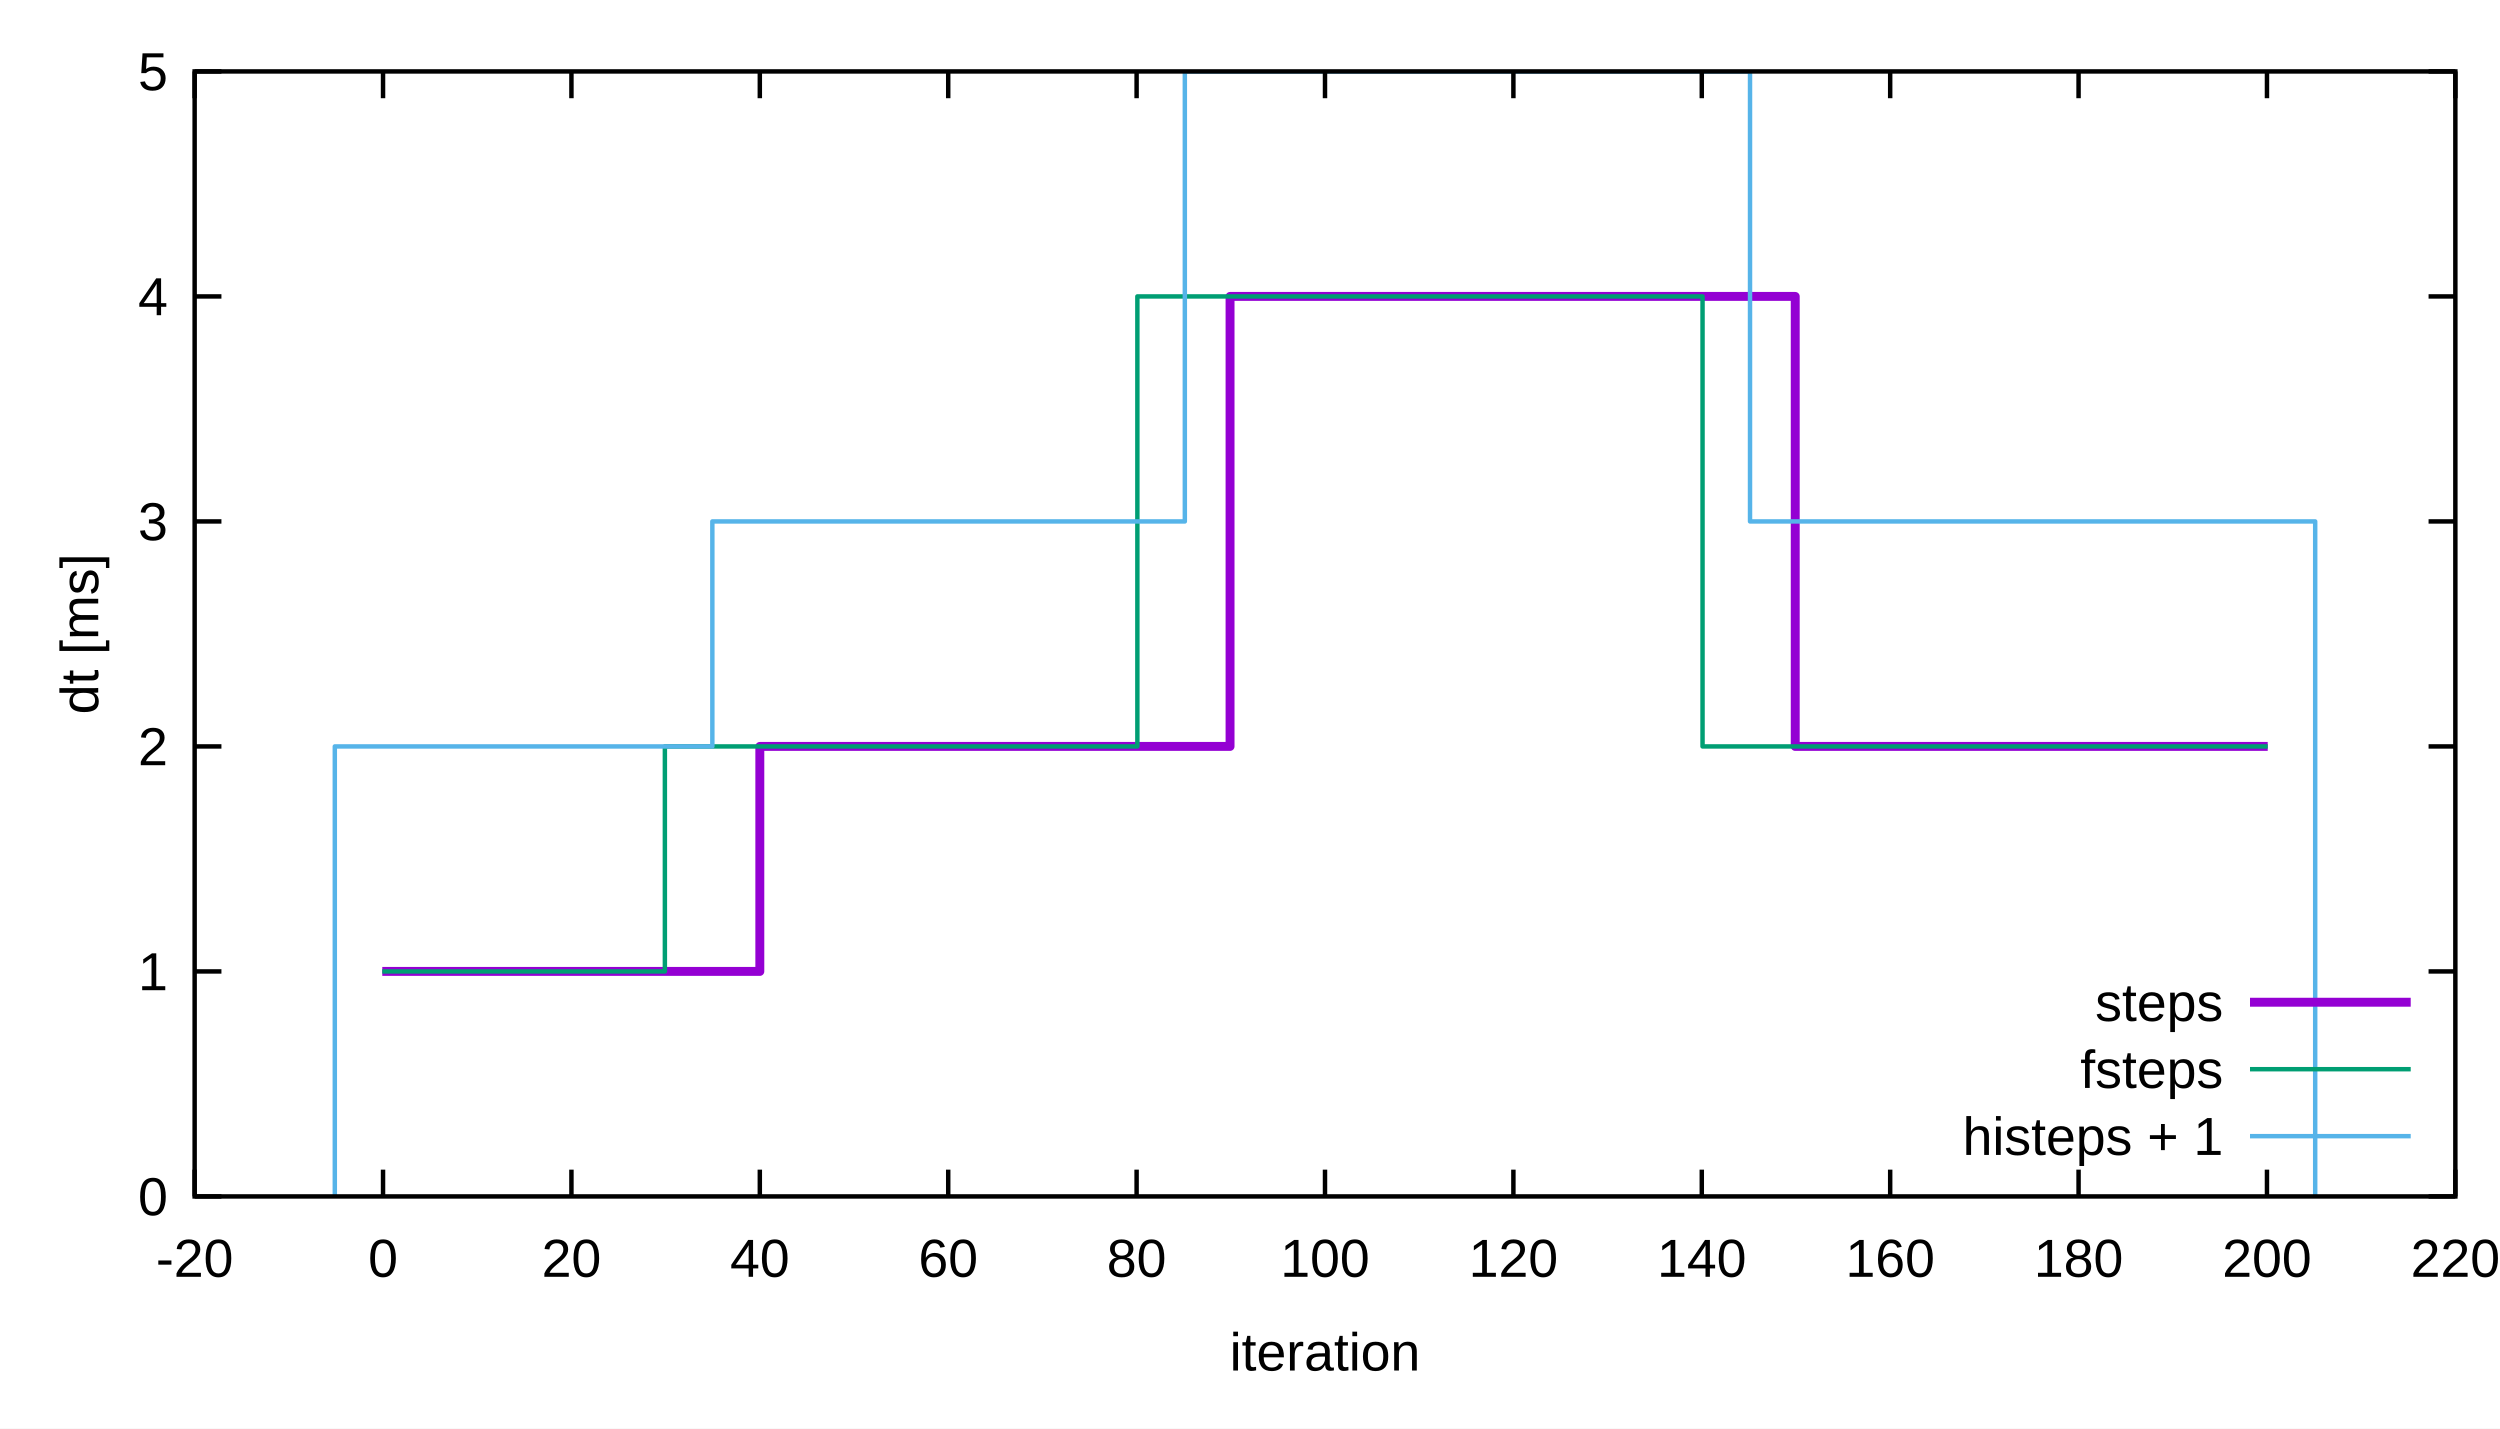
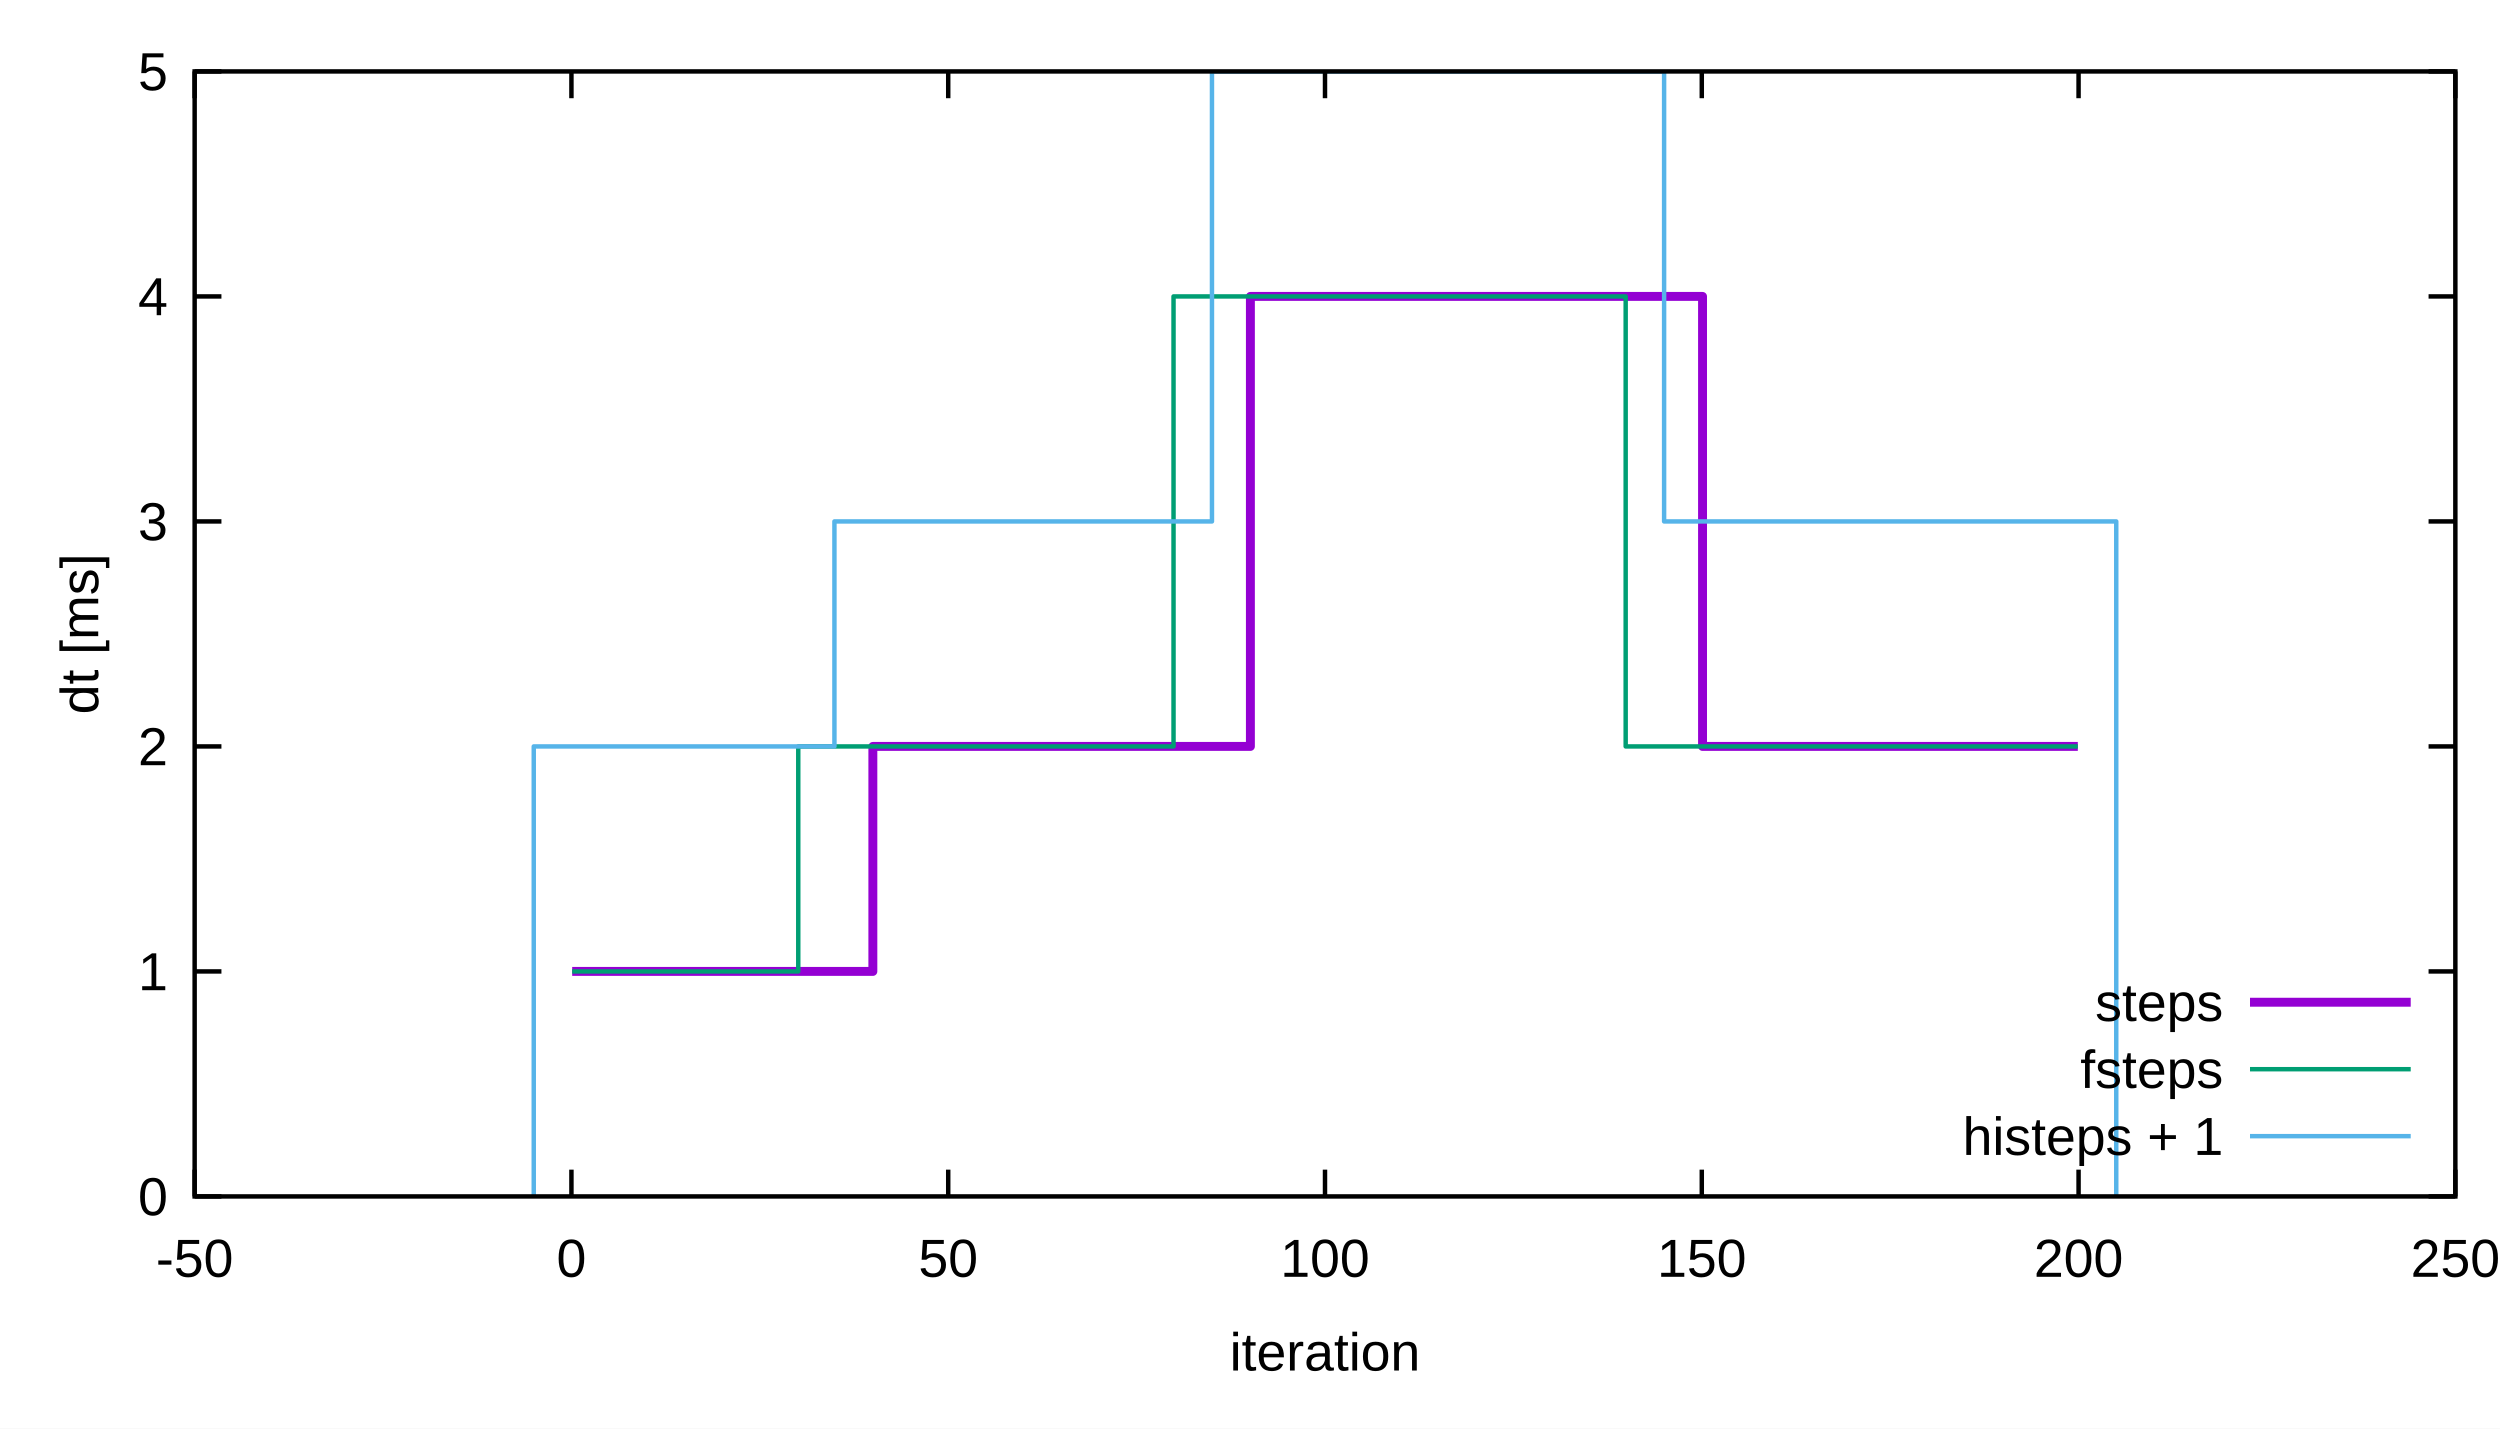
<svg xmlns="http://www.w3.org/2000/svg" width="560" height="320" viewBox="0 0 560 320" font-family="Arial,Helvetica,sans-serif" font-size="12">
  <rect x="0" y="0" width="560" height="320" fill="white" stroke="none" stroke-width="0" />
-   <g class="fs-axes" data-area="43.6 550 16 268" data-x="-2e1 2.2e2" data-y="0 5e0" data-log="0 0" data-grid="0" data-font-size="12">
+   <g class="fs-axes" data-area="43.6 550 16 268" data-x="-5e1 2.5e2" data-y="0 5e0" data-log="0 0" data-grid="0" data-font-size="12">
    <g class="fs-grid" display="none">
      <polyline fill="none" stroke="#a0a0a0" stroke-width="0.5" stroke-dasharray="2,3" points="43.6,268 43.6,16" />
-       <polyline fill="none" stroke="#a0a0a0" stroke-width="0.5" stroke-dasharray="2,3" points="85.8,268 85.8,16" />
      <polyline fill="none" stroke="#a0a0a0" stroke-width="0.5" stroke-dasharray="2,3" points="128,268 128,16" />
-       <polyline fill="none" stroke="#a0a0a0" stroke-width="0.5" stroke-dasharray="2,3" points="170.2,268 170.2,16" />
      <polyline fill="none" stroke="#a0a0a0" stroke-width="0.5" stroke-dasharray="2,3" points="212.4,268 212.4,16" />
-       <polyline fill="none" stroke="#a0a0a0" stroke-width="0.5" stroke-dasharray="2,3" points="254.6,268 254.6,16" />
      <polyline fill="none" stroke="#a0a0a0" stroke-width="0.5" stroke-dasharray="2,3" points="296.8,268 296.8,16" />
-       <polyline fill="none" stroke="#a0a0a0" stroke-width="0.5" stroke-dasharray="2,3" points="339,268 339,16" />
      <polyline fill="none" stroke="#a0a0a0" stroke-width="0.5" stroke-dasharray="2,3" points="381.2,268 381.2,16" />
-       <polyline fill="none" stroke="#a0a0a0" stroke-width="0.5" stroke-dasharray="2,3" points="423.4,268 423.4,16" />
      <polyline fill="none" stroke="#a0a0a0" stroke-width="0.5" stroke-dasharray="2,3" points="465.6,268 465.6,16" />
-       <polyline fill="none" stroke="#a0a0a0" stroke-width="0.5" stroke-dasharray="2,3" points="507.8,268 507.8,16" />
      <polyline fill="none" stroke="#a0a0a0" stroke-width="0.5" stroke-dasharray="2,3" points="550,268 550,16" />
      <polyline fill="none" stroke="#a0a0a0" stroke-width="0.5" stroke-dasharray="2,3" points="43.6,268 550,268" />
      <polyline fill="none" stroke="#a0a0a0" stroke-width="0.5" stroke-dasharray="2,3" points="43.6,217.6 550,217.6" />
      <polyline fill="none" stroke="#a0a0a0" stroke-width="0.5" stroke-dasharray="2,3" points="43.6,167.2 550,167.2" />
      <polyline fill="none" stroke="#a0a0a0" stroke-width="0.5" stroke-dasharray="2,3" points="43.6,116.8 550,116.8" />
      <polyline fill="none" stroke="#a0a0a0" stroke-width="0.5" stroke-dasharray="2,3" points="43.6,66.4 550,66.4" />
      <polyline fill="none" stroke="#a0a0a0" stroke-width="0.5" stroke-dasharray="2,3" points="43.6,16 550,16" />
    </g>
    <svg class="fs-plot" x="43.6" y="16" width="506.4" height="252" viewBox="0 0 1 1" preserveAspectRatio="none" overflow="hidden">
      <g class="fs-series" data-series="1">
-         <polyline fill="none" stroke="#9400d3" stroke-width="2" stroke-linejoin="round" vector-effect="non-scaling-stroke" points="0.083,0.8 0.125,0.8 0.125,0.8 0.167,0.8 0.167,0.8 0.208,0.8 0.208,0.8 0.25,0.8 0.25,0.6 0.292,0.6 0.292,0.6 0.333,0.6 0.333,0.6 0.375,0.6 0.375,0.6 0.417,0.6 0.417,0.6 0.458,0.6 0.458,0.2 0.5,0.2 0.5,0.2 0.542,0.2 0.542,0.2 0.583,0.2 0.583,0.2 0.625,0.2 0.625,0.2 0.667,0.2 0.667,0.2 0.708,0.2 0.708,0.6 0.75,0.6 0.75,0.6 0.792,0.6 0.792,0.6 0.833,0.6 0.833,0.6 0.875,0.6 0.875,0.6 0.917,0.6 0.917,0.6" />
+         <polyline fill="none" stroke="#9400d3" stroke-width="2" stroke-linejoin="round" vector-effect="non-scaling-stroke" points="0.167,0.8 0.2,0.8 0.2,0.8 0.233,0.8 0.233,0.8 0.267,0.8 0.267,0.8 0.3,0.8 0.3,0.6 0.333,0.6 0.333,0.6 0.367,0.6 0.367,0.6 0.4,0.6 0.4,0.6 0.433,0.6 0.433,0.6 0.467,0.6 0.467,0.2 0.5,0.2 0.5,0.2 0.533,0.2 0.533,0.2 0.567,0.2 0.567,0.2 0.6,0.2 0.6,0.2 0.633,0.2 0.633,0.2 0.667,0.2 0.667,0.6 0.7,0.6 0.7,0.6 0.733,0.6 0.733,0.6 0.767,0.6 0.767,0.6 0.8,0.6 0.8,0.6 0.833,0.6 0.833,0.6" />
      </g>
      <g class="fs-series" data-series="2">
-         <polyline fill="none" stroke="#009e73" stroke-width="1" stroke-linejoin="round" vector-effect="non-scaling-stroke" points="0.083,0.8 0.083,0.8 0.125,0.8 0.125,0.8 0.167,0.8 0.167,0.8 0.208,0.8 0.208,0.6 0.25,0.6 0.25,0.6 0.292,0.6 0.292,0.6 0.333,0.6 0.333,0.6 0.375,0.6 0.375,0.6 0.417,0.6 0.417,0.2 0.458,0.2 0.458,0.2 0.5,0.2 0.5,0.2 0.542,0.2 0.542,0.2 0.583,0.2 0.583,0.2 0.625,0.2 0.625,0.2 0.667,0.2 0.667,0.6 0.708,0.6 0.708,0.6 0.75,0.6 0.75,0.6 0.792,0.6 0.792,0.6 0.833,0.6 0.833,0.6 0.875,0.6 0.875,0.6 0.917,0.6" />
+         <polyline fill="none" stroke="#009e73" stroke-width="1" stroke-linejoin="round" vector-effect="non-scaling-stroke" points="0.167,0.8 0.167,0.8 0.2,0.8 0.2,0.8 0.233,0.8 0.233,0.8 0.267,0.8 0.267,0.6 0.3,0.6 0.3,0.6 0.333,0.6 0.333,0.6 0.367,0.6 0.367,0.6 0.4,0.6 0.4,0.6 0.433,0.6 0.433,0.2 0.467,0.2 0.467,0.2 0.5,0.2 0.5,0.2 0.533,0.2 0.533,0.2 0.567,0.2 0.567,0.2 0.6,0.2 0.6,0.2 0.633,0.2 0.633,0.6 0.667,0.6 0.667,0.6 0.7,0.6 0.7,0.6 0.733,0.6 0.733,0.6 0.767,0.6 0.767,0.6 0.8,0.6 0.8,0.6 0.833,0.6" />
      </g>
      <g class="fs-series" data-series="3">
-         <polyline fill="none" stroke="#56b4e9" stroke-width="1" stroke-linejoin="round" vector-effect="non-scaling-stroke" points="0.062,1 0.062,0.6 0.104,0.6 0.104,0.6 0.146,0.6 0.146,0.6 0.188,0.6 0.188,0.6 0.229,0.6 0.229,0.4 0.271,0.4 0.271,0.4 0.312,0.4 0.312,0.4 0.354,0.4 0.354,0.4 0.396,0.4 0.396,0.4 0.438,0.4 0.438,0 0.479,0 0.479,0 0.521,0 0.521,0 0.562,0 0.562,0 0.604,0 0.604,0 0.646,0 0.646,0 0.688,0 0.688,0.4 0.729,0.4 0.729,0.4 0.771,0.4 0.771,0.4 0.812,0.4 0.812,0.4 0.854,0.4 0.854,0.4 0.896,0.4 0.896,0.4 0.938,0.4 0.938,1" />
+         <polyline fill="none" stroke="#56b4e9" stroke-width="1" stroke-linejoin="round" vector-effect="non-scaling-stroke" points="0.15,1 0.15,0.6 0.183,0.6 0.183,0.6 0.217,0.6 0.217,0.6 0.25,0.6 0.25,0.6 0.283,0.6 0.283,0.4 0.317,0.4 0.317,0.4 0.35,0.4 0.35,0.4 0.383,0.4 0.383,0.4 0.417,0.4 0.417,0.4 0.45,0.4 0.45,0 0.483,0 0.483,0 0.517,0 0.517,0 0.55,0 0.55,0 0.583,0 0.583,0 0.617,0 0.617,0 0.65,0 0.65,0.4 0.683,0.4 0.683,0.4 0.717,0.4 0.717,0.4 0.75,0.4 0.75,0.4 0.783,0.4 0.783,0.4 0.817,0.4 0.817,0.4 0.85,0.4 0.85,1" />
      </g>
    </svg>
    <rect x="43.6" y="16" width="506.4" height="252" fill="none" stroke="black" stroke-width="1" />
    <g class="fs-xticks">
      <polyline fill="none" stroke="black" stroke-width="1" points="43.6,268 43.6,262" />
      <polyline fill="none" stroke="black" stroke-width="1" points="43.6,16 43.6,22" />
-       <text x="43.6" y="286" text-anchor="middle">-20</text>
-       <polyline fill="none" stroke="black" stroke-width="1" points="85.8,268 85.8,262" />
-       <polyline fill="none" stroke="black" stroke-width="1" points="85.8,16 85.8,22" />
-       <text x="85.8" y="286" text-anchor="middle">0</text>
+       <text x="43.6" y="286" text-anchor="middle">-50</text>
      <polyline fill="none" stroke="black" stroke-width="1" points="128,268 128,262" />
      <polyline fill="none" stroke="black" stroke-width="1" points="128,16 128,22" />
-       <text x="128" y="286" text-anchor="middle">20</text>
-       <polyline fill="none" stroke="black" stroke-width="1" points="170.2,268 170.2,262" />
-       <polyline fill="none" stroke="black" stroke-width="1" points="170.2,16 170.2,22" />
-       <text x="170.2" y="286" text-anchor="middle">40</text>
+       <text x="128" y="286" text-anchor="middle">0</text>
      <polyline fill="none" stroke="black" stroke-width="1" points="212.4,268 212.4,262" />
      <polyline fill="none" stroke="black" stroke-width="1" points="212.4,16 212.4,22" />
-       <text x="212.4" y="286" text-anchor="middle">60</text>
-       <polyline fill="none" stroke="black" stroke-width="1" points="254.6,268 254.6,262" />
-       <polyline fill="none" stroke="black" stroke-width="1" points="254.6,16 254.6,22" />
-       <text x="254.6" y="286" text-anchor="middle">80</text>
+       <text x="212.4" y="286" text-anchor="middle">50</text>
      <polyline fill="none" stroke="black" stroke-width="1" points="296.8,268 296.8,262" />
      <polyline fill="none" stroke="black" stroke-width="1" points="296.8,16 296.8,22" />
      <text x="296.8" y="286" text-anchor="middle">100</text>
-       <polyline fill="none" stroke="black" stroke-width="1" points="339,268 339,262" />
-       <polyline fill="none" stroke="black" stroke-width="1" points="339,16 339,22" />
-       <text x="339" y="286" text-anchor="middle">120</text>
      <polyline fill="none" stroke="black" stroke-width="1" points="381.2,268 381.2,262" />
      <polyline fill="none" stroke="black" stroke-width="1" points="381.2,16 381.2,22" />
-       <text x="381.2" y="286" text-anchor="middle">140</text>
-       <polyline fill="none" stroke="black" stroke-width="1" points="423.4,268 423.4,262" />
-       <polyline fill="none" stroke="black" stroke-width="1" points="423.4,16 423.4,22" />
-       <text x="423.4" y="286" text-anchor="middle">160</text>
+       <text x="381.2" y="286" text-anchor="middle">150</text>
      <polyline fill="none" stroke="black" stroke-width="1" points="465.6,268 465.6,262" />
      <polyline fill="none" stroke="black" stroke-width="1" points="465.6,16 465.6,22" />
-       <text x="465.6" y="286" text-anchor="middle">180</text>
-       <polyline fill="none" stroke="black" stroke-width="1" points="507.8,268 507.8,262" />
-       <polyline fill="none" stroke="black" stroke-width="1" points="507.8,16 507.8,22" />
-       <text x="507.8" y="286" text-anchor="middle">200</text>
+       <text x="465.6" y="286" text-anchor="middle">200</text>
      <polyline fill="none" stroke="black" stroke-width="1" points="550,268 550,262" />
      <polyline fill="none" stroke="black" stroke-width="1" points="550,16 550,22" />
-       <text x="550" y="286" text-anchor="middle">220</text>
+       <text x="550" y="286" text-anchor="middle">250</text>
    </g>
    <g class="fs-yticks">
      <polyline fill="none" stroke="black" stroke-width="1" points="43.6,268 49.6,268" />
      <polyline fill="none" stroke="black" stroke-width="1" points="550,268 544,268" />
      <text x="37.6" y="272.2" text-anchor="end">0</text>
      <polyline fill="none" stroke="black" stroke-width="1" points="43.6,217.6 49.6,217.6" />
      <polyline fill="none" stroke="black" stroke-width="1" points="550,217.6 544,217.6" />
      <text x="37.6" y="221.8" text-anchor="end">1</text>
      <polyline fill="none" stroke="black" stroke-width="1" points="43.6,167.2 49.6,167.2" />
      <polyline fill="none" stroke="black" stroke-width="1" points="550,167.2 544,167.2" />
      <text x="37.6" y="171.4" text-anchor="end">2</text>
      <polyline fill="none" stroke="black" stroke-width="1" points="43.6,116.8 49.6,116.8" />
      <polyline fill="none" stroke="black" stroke-width="1" points="550,116.8 544,116.8" />
      <text x="37.6" y="121" text-anchor="end">3</text>
      <polyline fill="none" stroke="black" stroke-width="1" points="43.6,66.4 49.6,66.4" />
      <polyline fill="none" stroke="black" stroke-width="1" points="550,66.4 544,66.4" />
      <text x="37.6" y="70.6" text-anchor="end">4</text>
      <polyline fill="none" stroke="black" stroke-width="1" points="43.6,16 49.6,16" />
      <polyline fill="none" stroke="black" stroke-width="1" points="550,16 544,16" />
      <text x="37.6" y="20.2" text-anchor="end">5</text>
    </g>
    <text x="296.8" y="307" text-anchor="middle">iteration</text>
    <text x="22" y="142" text-anchor="middle" transform="rotate(-90 22 142)">dt [ms]</text>
    <g class="fs-key-entry" data-series="1">
      <polyline fill="none" stroke="#9400d3" stroke-width="2" points="504,224.5 540,224.5" />
      <text x="498" y="228.7" text-anchor="end">steps</text>
    </g>
    <g class="fs-key-entry" data-series="2">
      <polyline fill="none" stroke="#009e73" stroke-width="1" points="504,239.5 540,239.5" />
      <text x="498" y="243.7" text-anchor="end">fsteps</text>
    </g>
    <g class="fs-key-entry" data-series="3">
      <polyline fill="none" stroke="#56b4e9" stroke-width="1" points="504,254.5 540,254.5" />
      <text x="498" y="258.7" text-anchor="end">histeps + 1</text>
    </g>
  </g>
</svg>
